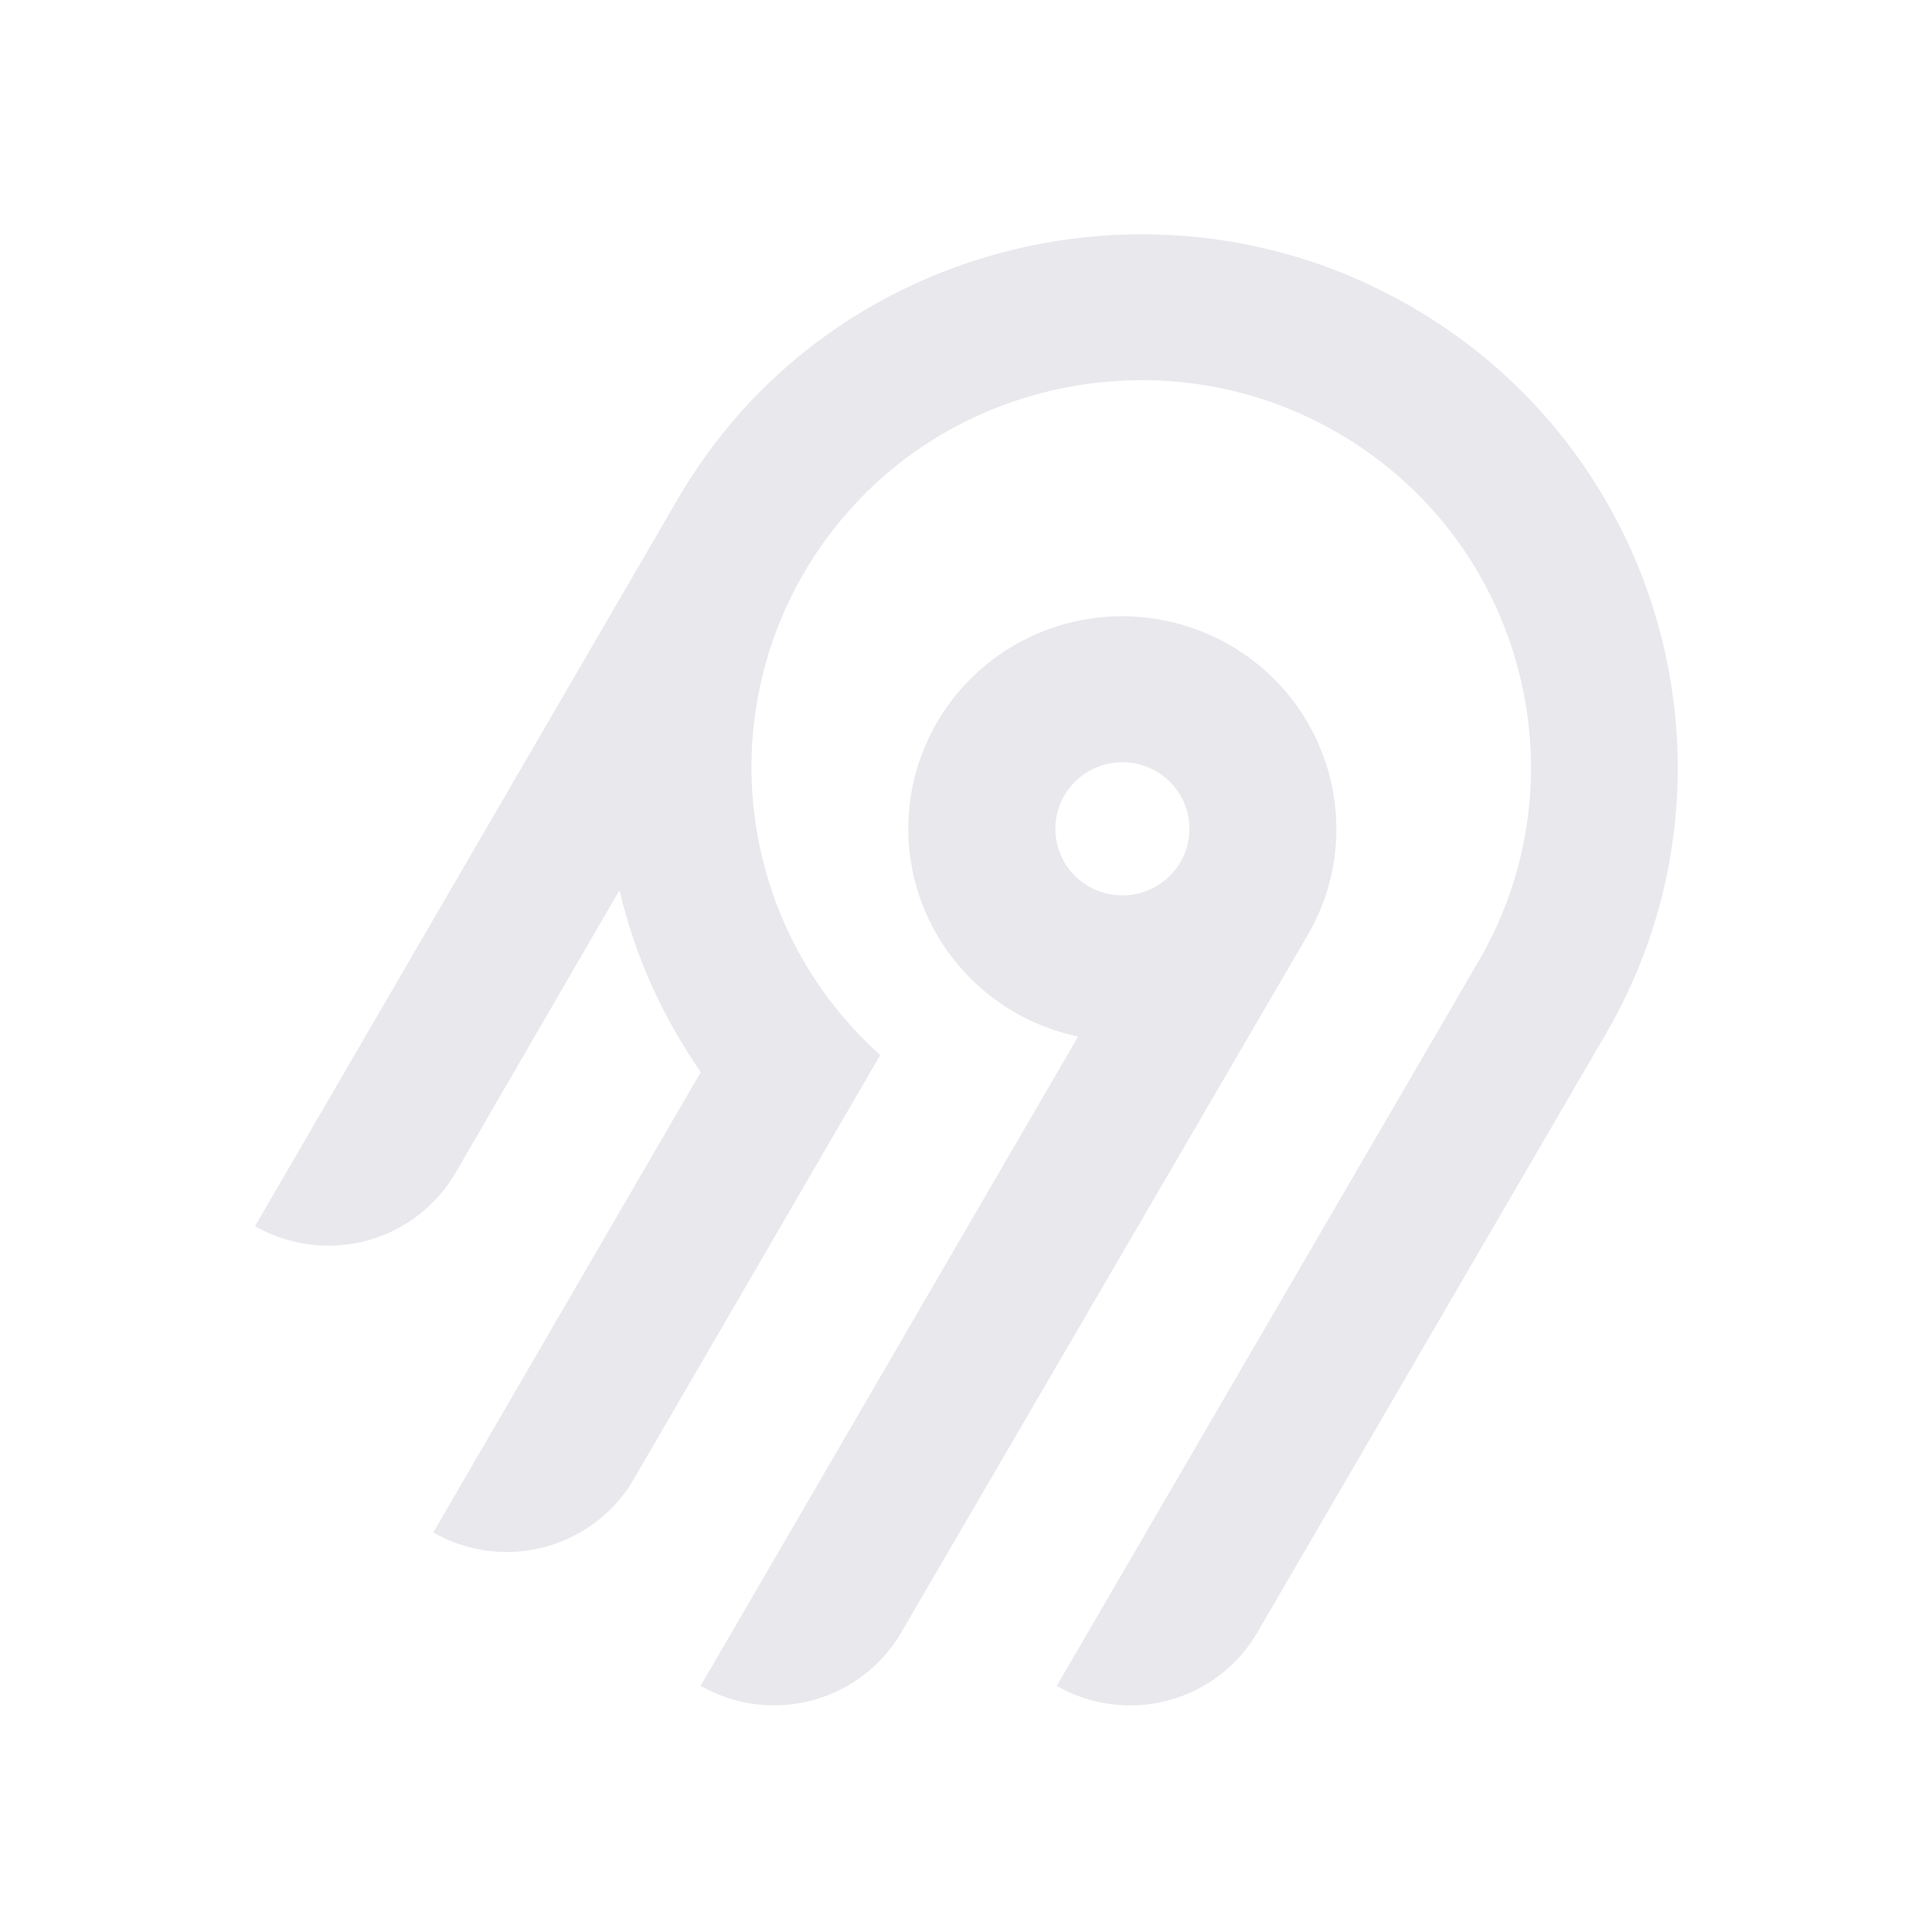
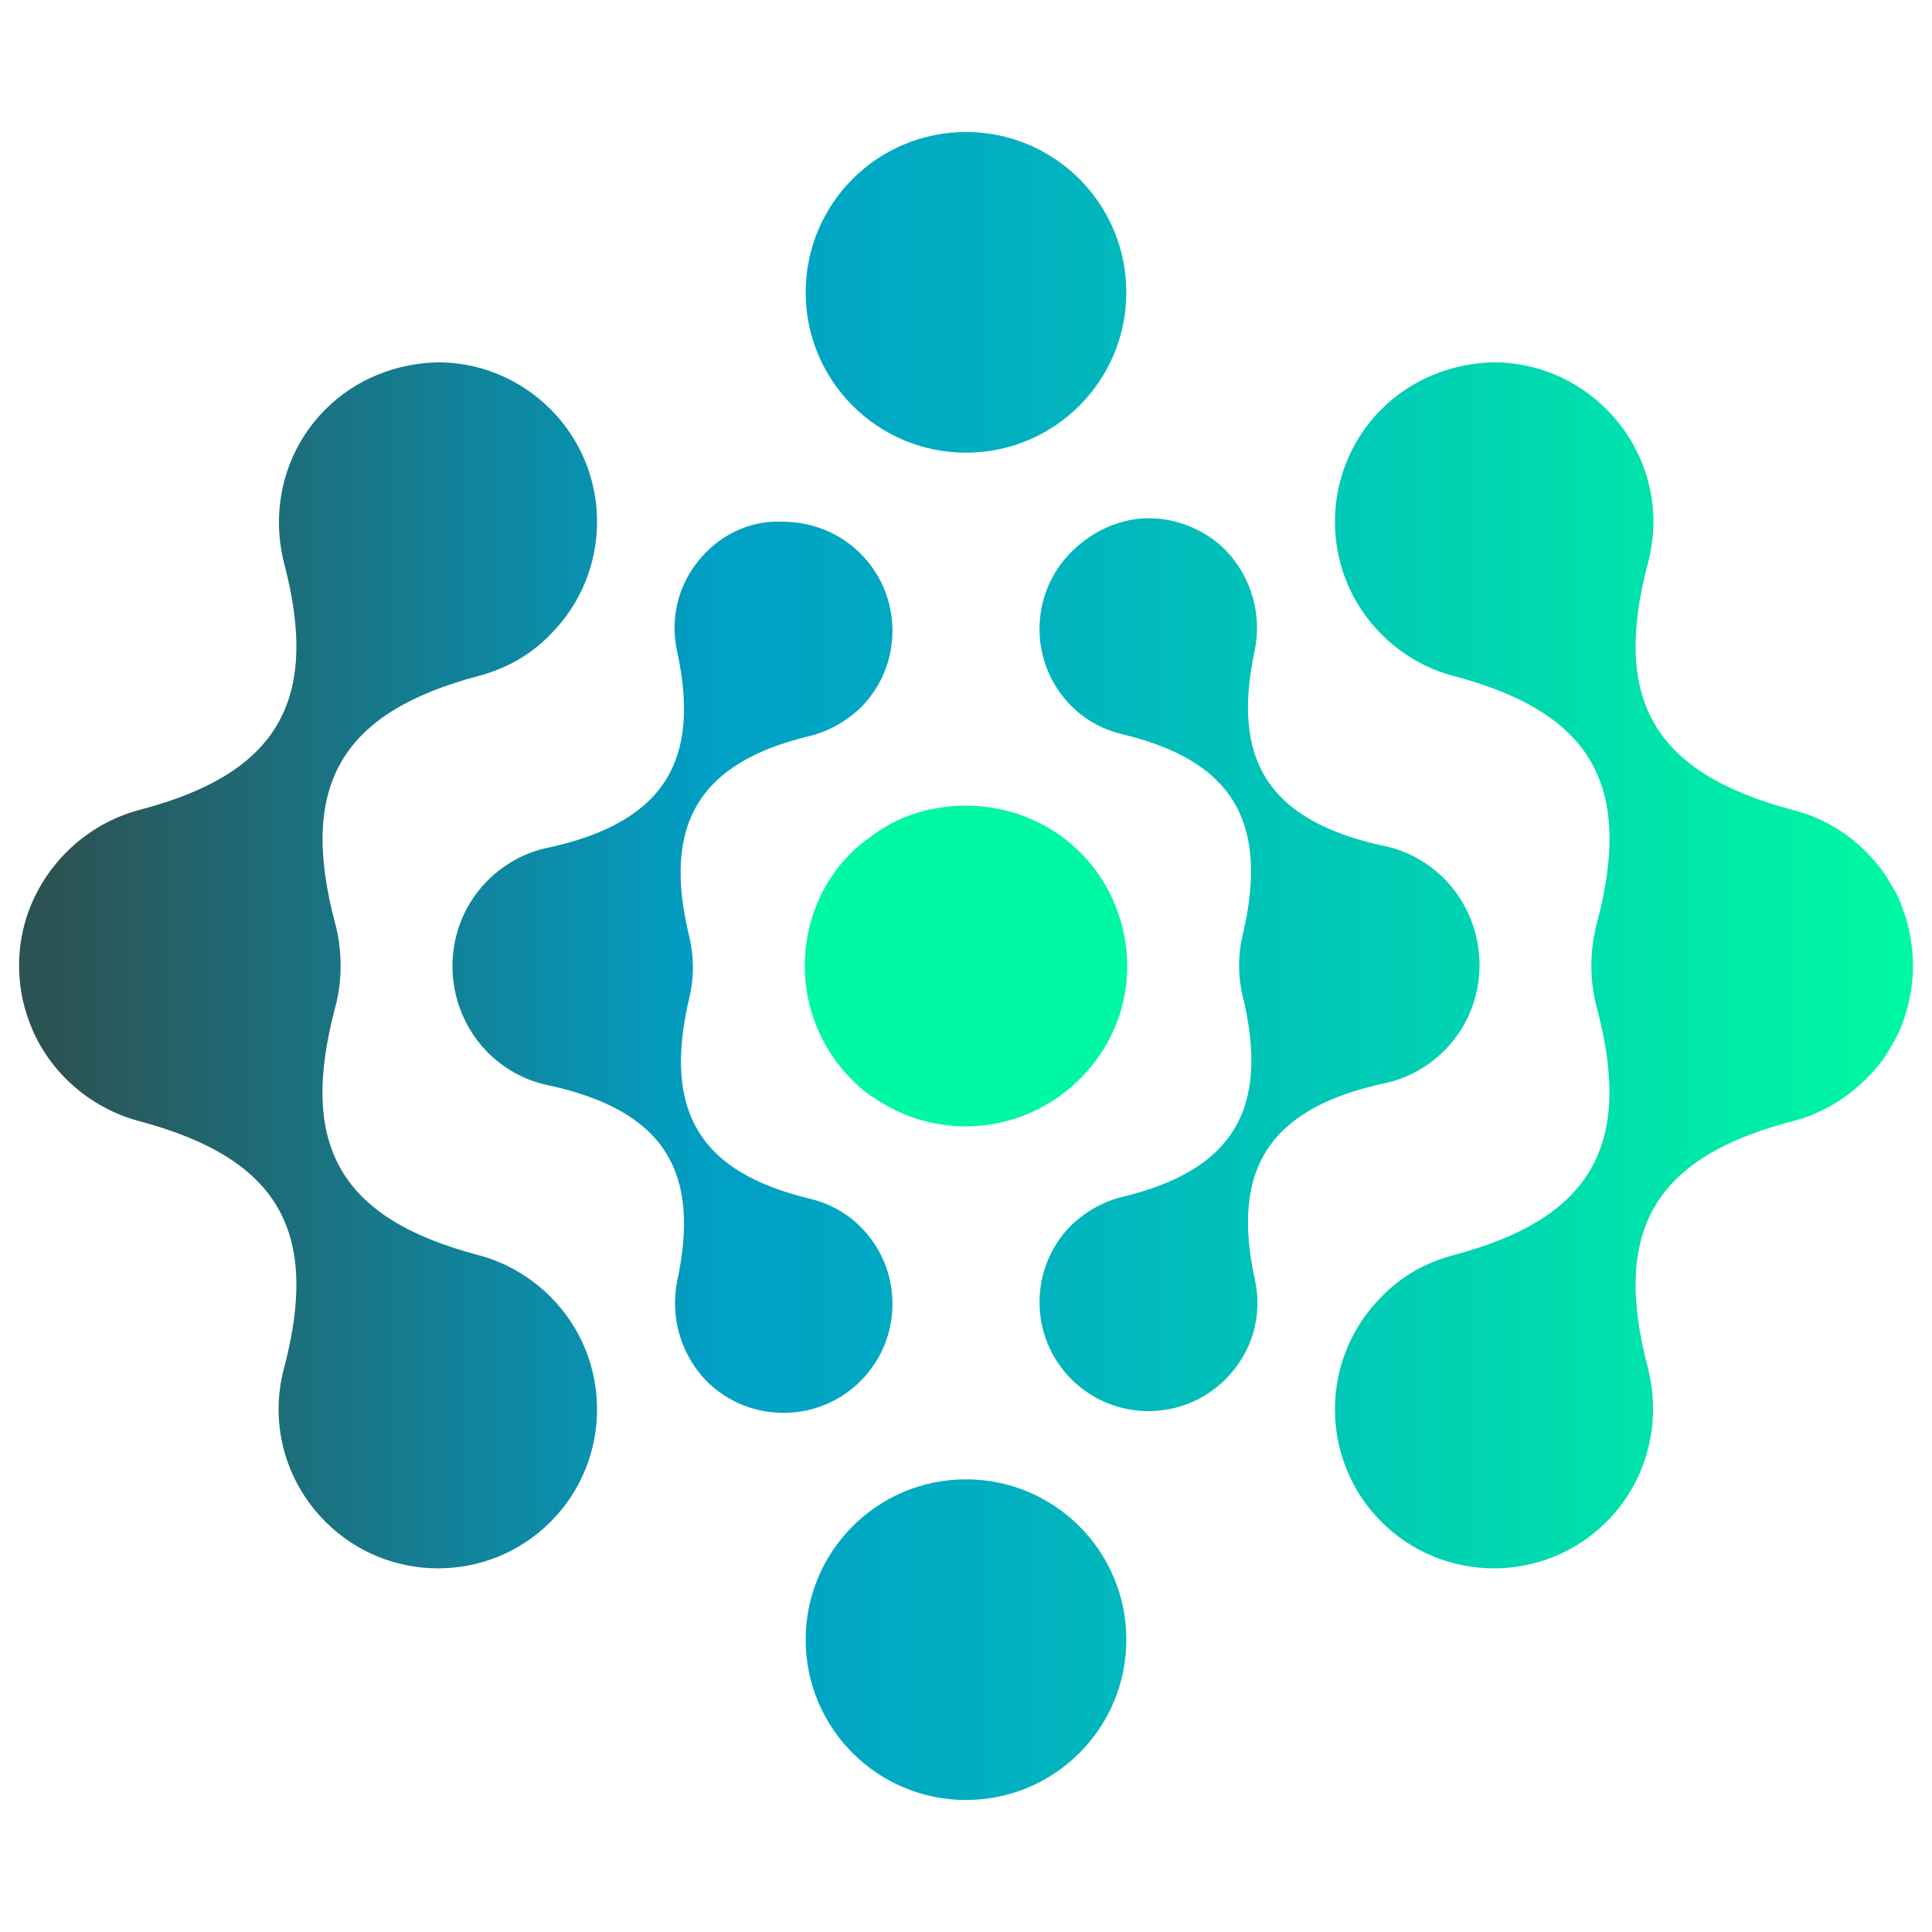
- <svg xmlns="http://www.w3.org/2000/svg" width="250" height="250" fill="none">
-   <path fill="#e8e8ed" fill-rule="evenodd" d="M95.775 53.416c20.364-22.88 54.087-29.592 81.811-16.385 36.836 17.549 50.274 62.252 30.219 96.734l-45.115 77.487a18.994 18.994 0 0 1-11.536 8.784 19.12 19.12 0 0 1-14.412-1.878l54.62-93.829c14.55-25.027 4.818-57.467-21.888-70.24-20.038-9.583-44.533-4.795-59.336 11.685a50.008 50.008 0 0 0-12.902 32.877 49.989 49.989 0 0 0 16.664 37.87l-31.887 54.875a18.917 18.917 0 0 1-4.885 5.534 19.041 19.041 0 0 1-6.647 3.255 19.13 19.13 0 0 1-7.395.482 19.087 19.087 0 0 1-7.018-2.365l34.617-59.575a68.424 68.424 0 0 1-10.524-23.544l-21.213 36.579a18.994 18.994 0 0 1-11.535 8.784A19.123 19.123 0 0 1 33 158.668l54.856-94.356a70.296 70.296 0 0 1 7.919-10.896Zm63.314 30.034c13.211 7.577 17.774 24.427 10.13 37.54l-52.603 90.251a18.997 18.997 0 0 1-11.536 8.784 19.122 19.122 0 0 1-14.412-1.878l48.843-84.024a27.778 27.778 0 0 1-10.825-4.847 27.545 27.545 0 0 1-7.783-8.907 27.344 27.344 0 0 1-3.307-11.326 27.293 27.293 0 0 1 1.776-11.66 27.454 27.454 0 0 1 6.533-9.846 27.703 27.703 0 0 1 10.087-6.222 27.858 27.858 0 0 1 23.097 2.135Zm-19.134 16.961a8.645 8.645 0 0 0-2.232 2.529h-.003a8.565 8.565 0 0 0 .632 9.556 8.68 8.68 0 0 0 4.097 2.915 8.738 8.738 0 0 0 5.036.163 8.692 8.692 0 0 0 4.279-2.642 8.59 8.59 0 0 0 2.079-4.558 8.563 8.563 0 0 0-.821-4.938 8.645 8.645 0 0 0-3.444-3.652 8.72 8.72 0 0 0-6.586-.86 8.7 8.7 0 0 0-3.037 1.487Z" clip-rule="evenodd" />
+ <svg xmlns="http://www.w3.org/2000/svg" xmlns:xlink="http://www.w3.org/1999/xlink" version="1.1" id="Laag_1" x="0px" y="0px" viewBox="0 0 250 250" xml:space="preserve" width="250" height="250">
+   <defs id="defs10" />
+   <style type="text/css" id="style1">
+ 	.st0{fill:#2C5353;}
+ 	.st1{fill:#00F8A2;}
+ </style>
+   <g id="g9" transform="matrix(1.146247,0,0,1.146247,-82.69988,12.95439)">
+     <defs id="defs2">
+       <path id="SVGID_1_" d="m 163.1,173.8 c 0,10 8.1,18.1 18.1,18.1 10,0 18.1,-8.1 18.1,-18.1 0,-10 -8.1,-18.1 -18.1,-18.1 -10,0 -18.1,8.1 -18.1,18.1 M 151.9,51 c -3.1,3.1 -4.2,7.3 -3.3,11.3 v 0 c 2.6,12 -1.2,19.2 -14.6,22.1 v 0 c -2.5,0.5 -4.9,1.8 -6.8,3.7 -5.3,5.3 -5.3,14 0,19.4 1.9,1.9 4.3,3.2 6.8,3.7 v 0 c 13.4,2.9 17.2,10 14.6,22.1 v 0 c -0.8,3.9 0.3,8.2 3.3,11.3 4.8,4.8 12.6,4.8 17.4,0 4.8,-4.8 4.8,-12.6 0,-17.4 -1.7,-1.7 -3.7,-2.7 -5.8,-3.2 v 0 c -12,-2.9 -16.7,-9.5 -13.5,-22.8 v 0 c 0.5,-2.2 0.5,-4.4 0,-6.6 v 0 c -3.3,-13.3 1.5,-19.9 13.5,-22.8 v 0 c 2.1,-0.5 4.1,-1.6 5.8,-3.2 4.8,-4.8 4.8,-12.6 0,-17.4 -2.4,-2.4 -5.6,-3.6 -8.7,-3.6 -3.1,-0.2 -6.3,1 -8.7,3.4 m 41.2,0 c -4.8,4.8 -4.8,12.6 0,17.4 1.7,1.7 3.7,2.7 5.8,3.2 v 0 c 12,2.9 16.7,9.5 13.5,22.8 v 0 c -0.5,2.2 -0.5,4.4 0,6.6 v 0 c 3.3,13.3 -1.5,19.9 -13.5,22.8 v 0 c -2.1,0.5 -4.1,1.6 -5.8,3.2 -4.8,4.8 -4.8,12.6 0,17.4 4.8,4.8 12.6,4.8 17.4,0 3.1,-3.1 4.2,-7.3 3.3,-11.3 v 0 c -2.6,-12 1.2,-19.2 14.6,-22.1 v 0 c 2.5,-0.5 4.9,-1.8 6.8,-3.7 5.3,-5.3 5.3,-14 0,-19.4 -1.9,-1.9 -4.3,-3.2 -6.8,-3.7 v 0 C 215,81.3 211.2,74.2 213.8,62.1 v 0 c 0.8,-3.9 -0.3,-8.2 -3.3,-11.3 -2.4,-2.4 -5.6,-3.6 -8.7,-3.6 -3.1,0 -6.3,1.4 -8.7,3.8 M 108.9,34.9 c -4.7,4.7 -6.2,11.3 -4.7,17.3 v 0 c 4.1,15.5 -0.6,23.8 -16.2,27.9 -5.8,1.5 -10.5,5.8 -12.6,11.4 -0.7,1.9 -1.1,4 -1.1,6.2 0,2.2 0.4,4.3 1.1,6.2 2,5.6 6.8,9.9 12.6,11.4 15.6,4.2 20.3,12.4 16.2,27.9 v 0 c -1.6,6 0,12.6 4.7,17.3 7,7 18.4,7 25.4,0 7,-7 7,-18.4 0,-25.4 -2.3,-2.3 -5.1,-3.9 -8.1,-4.7 v 0 c -15.6,-4.1 -20.4,-12.3 -16.2,-28 0.4,-1.5 0.6,-3.1 0.6,-4.7 0,-1.6 -0.2,-3.2 -0.6,-4.7 -4.2,-15.7 0.7,-23.9 16.2,-28 v 0 c 3,-0.8 5.8,-2.3 8.1,-4.7 7,-7 7,-18.4 0,-25.4 -3.5,-3.5 -8.1,-5.3 -12.7,-5.3 -4.6,0.1 -9.2,1.8 -12.7,5.3 m 119.2,0 c -7,7 -7,18.4 0,25.4 2.3,2.3 5.1,3.9 8.1,4.7 v 0 c 15.6,4.1 20.4,12.3 16.2,28 -0.4,1.5 -0.6,3.1 -0.6,4.7 0,1.6 0.2,3.2 0.6,4.7 4.2,15.7 -0.7,23.9 -16.2,28 v 0 c -3,0.8 -5.8,2.3 -8.1,4.7 -7,7 -7,18.4 0,25.4 7,7 18.4,7 25.4,0 4.7,-4.7 6.2,-11.3 4.7,-17.3 v 0 c -4.1,-15.5 0.6,-23.8 16.2,-27.9 4.1,-1 7.6,-3.5 10.1,-6.7 0.2,-0.2 0.3,-0.5 0.5,-0.7 0.3,-0.5 0.6,-1 0.9,-1.5 0.3,-0.5 0.5,-1 0.8,-1.6 0.2,-0.5 0.4,-1.1 0.6,-1.7 0.5,-1.7 0.8,-3.5 0.8,-5.4 0,-1.9 -0.3,-3.7 -0.8,-5.4 -0.2,-0.6 -0.4,-1.1 -0.6,-1.7 -0.2,-0.5 -0.5,-1.1 -0.8,-1.6 -0.3,-0.5 -0.6,-1 -0.9,-1.5 -0.2,-0.2 -0.3,-0.5 -0.5,-0.7 -2.5,-3.3 -6,-5.7 -10.1,-6.7 -15.6,-4.2 -20.3,-12.4 -16.2,-27.9 v 0 c 1.6,-6 0,-12.6 -4.7,-17.3 -3.5,-3.5 -8.1,-5.3 -12.7,-5.3 -4.6,0.1 -9.2,1.8 -12.7,5.3 M 181.2,3.6 c -10,0 -18.1,8.1 -18.1,18.1 0,10 8.1,18.1 18.1,18.1 10,0 18.1,-8.1 18.1,-18.1 0,-10 -8.1,-18.1 -18.1,-18.1 z" />
+     </defs>
+     <linearGradient id="SVGID_00000017489277656879051470000016236094550436720776_" gradientUnits="userSpaceOnUse" x1="74.305" y1="97.726" x2="288.147" y2="97.726">
+       <stop offset="0" style="stop-color:#2C5353" id="stop2" />
+       <stop offset="1.809090e-02" style="stop-color:#2C5353" id="stop3" />
+       <stop offset="0.368" style="stop-color:#01A0C6" id="stop4" />
+       <stop offset="0.501" style="stop-color:#01ADC1" id="stop5" />
+       <stop offset="0.746" style="stop-color:#00D0B3" id="stop6" />
+       <stop offset="0.991" style="stop-color:#00F8A2" id="stop7" />
+       <stop offset="1" style="stop-color:#00F8A2" id="stop8" />
+     </linearGradient>
+     <use xlink:href="#SVGID_1_" style="overflow:visible;fill:url(#SVGID_00000017489277656879051470000016236094550436720776_)" id="use8" />
+     <clipPath id="SVGID_00000167377284742869728150000006225586345927055274_">
+       <use xlink:href="#SVGID_1_" style="overflow:visible" id="use9" />
+     </clipPath>
+   </g>
+   <g id="g10" transform="matrix(1.146247,0,0,1.146247,-82.81451,13.01171)">
+     <path class="st1" d="m 171.1,82.7 c -0.7,0.5 -1.4,1 -2.1,1.6 -3.7,3.3 -5.9,8.1 -5.9,13.4 0,5.3 2.3,10.1 5.9,13.4 0.6,0.6 1.3,1.1 2.1,1.6 2.4,1.6 5.2,2.7 8.3,3 0.6,0.1 1.2,0.1 1.9,0.1 7.8,0 14.5,-5 17.1,-11.9 0.7,-1.9 1.1,-4 1.1,-6.2 0,-2.2 -0.4,-4.3 -1.1,-6.2 -2.5,-7 -9.2,-11.9 -17.1,-11.9 -0.6,0 -1.2,0 -1.9,0.1 -3.1,0.3 -5.9,1.3 -8.3,3" id="path9" />
+   </g>
</svg>
